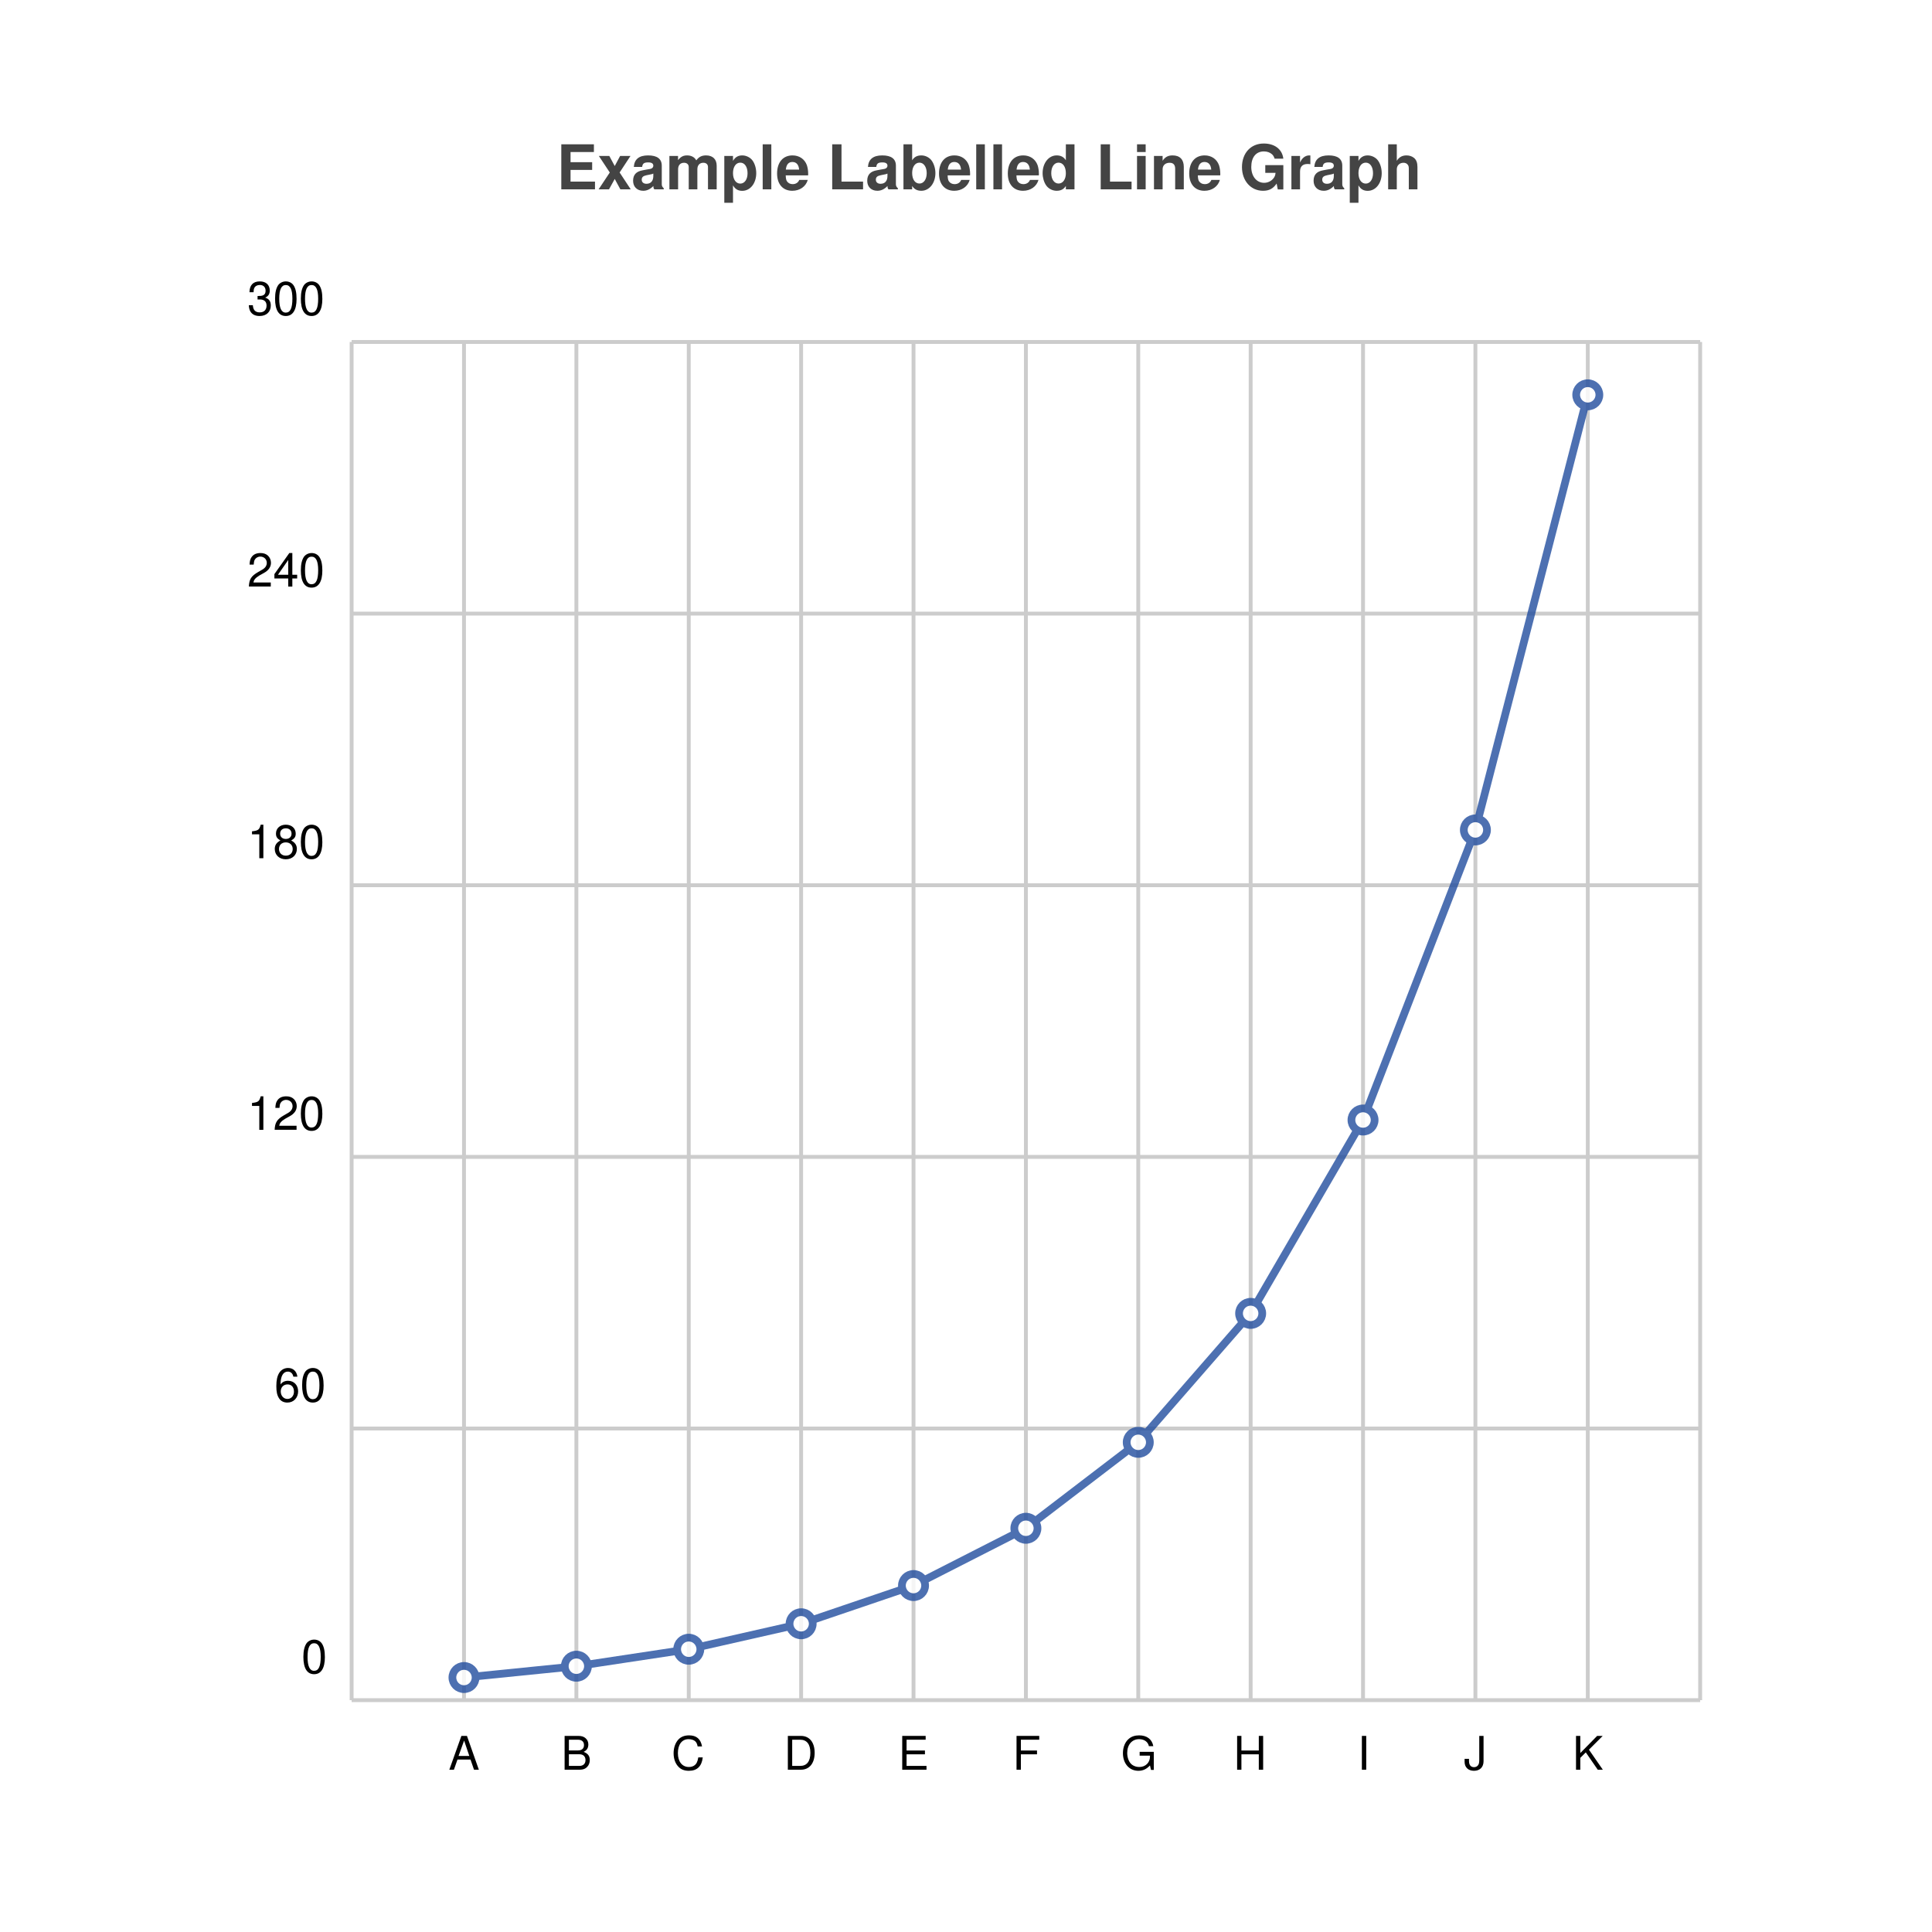
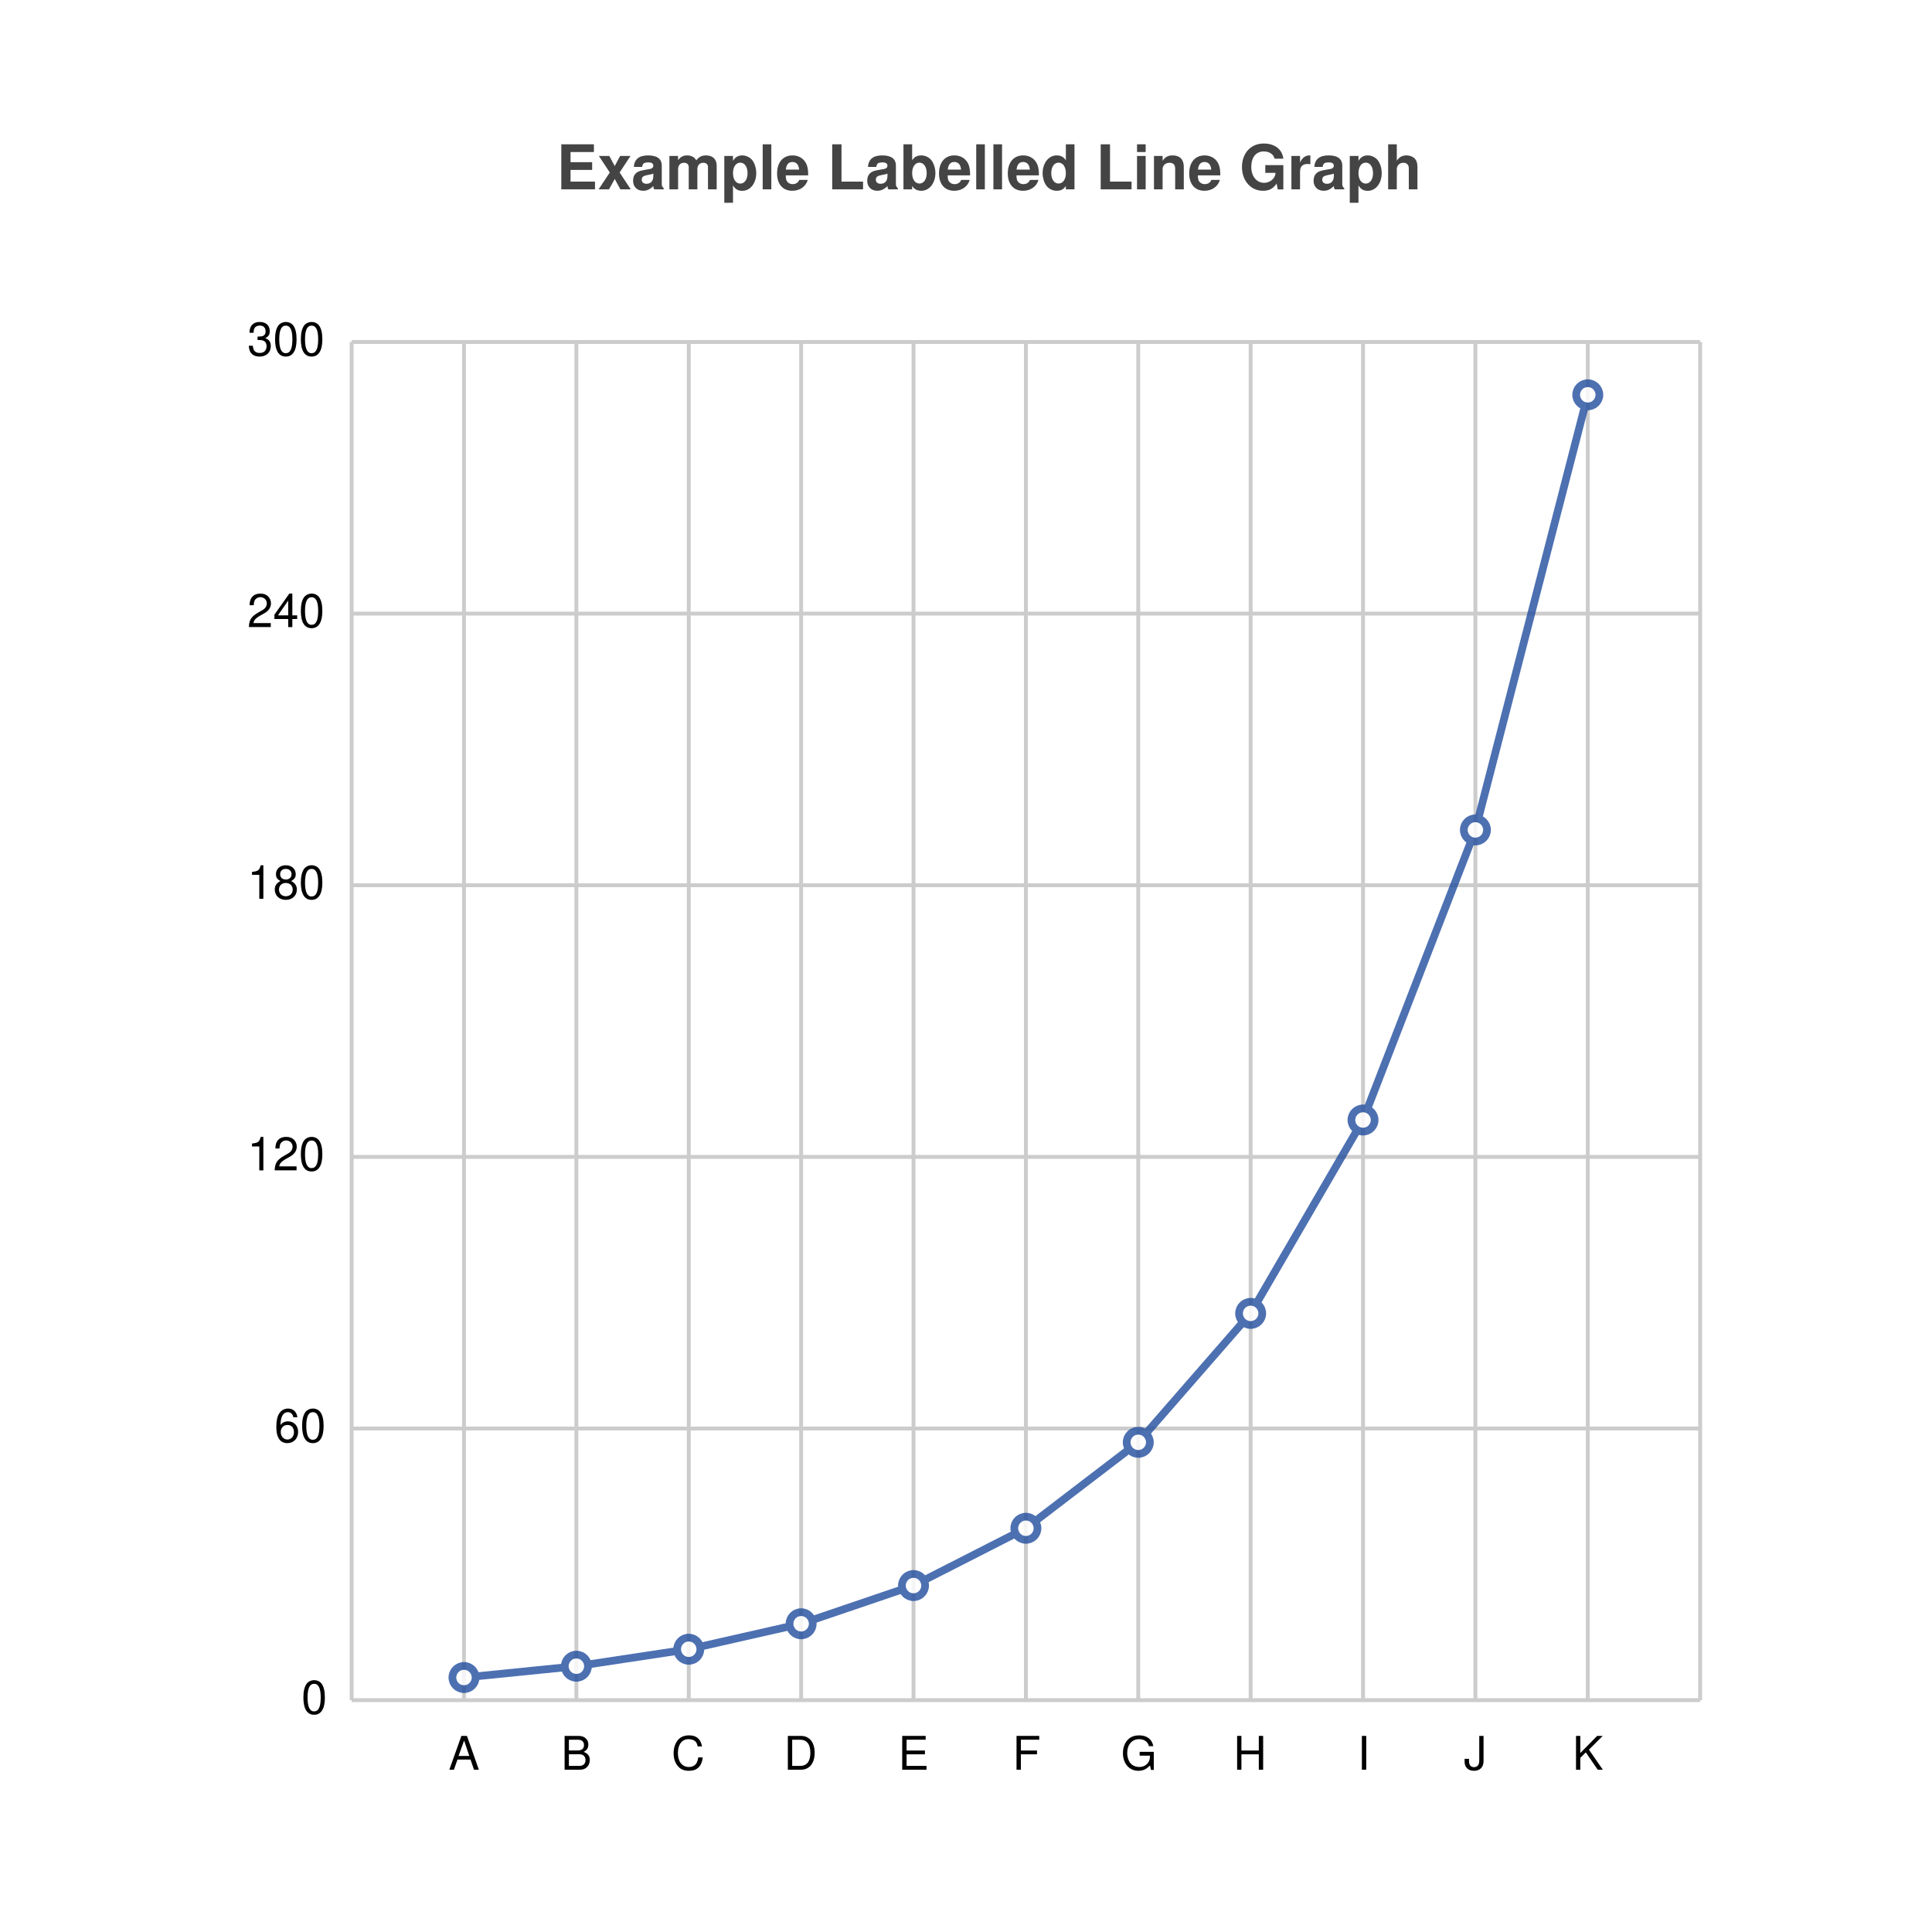
<svg xmlns="http://www.w3.org/2000/svg" width="500" height="500" viewBox="0 0 500 500">
  <path fill="white" d="M0 0 h500 v500 h-500 v-500Z" />
  <text transform="translate(-106.0, 19)" fill="#444444" font-family="Helvetica" font-weight="bold" font-size="16" x="250.0" y="30.0">Example Labelled Line Graph</text>
  <g>
    <path stroke="#CCCCCC" stroke-dasharray="None" d="M0 0.0 h349.0 M0 70.3 h349.0 M0 140.6 h349.0 M0 210.9 h349.0 M0 281.2 h349.0 M0 351.5 h349.0 M0 351.5 h349.0" transform="translate(91.0, 88.5)" />
    <g font-size="12" font-family="Helvetica" transform="translate(85.0, 88.5)">
-       <text x="0" y="0.0" transform="translate(-21, -7.0)">300</text>
-       <text x="0" y="70.3" transform="translate(-21, -7.0)">240</text>
-       <text x="0" y="140.6" transform="translate(-21, -7.0)">180</text>
-       <text x="0" y="210.9" transform="translate(-21, -7.0)">120</text>
-       <text x="0" y="281.2" transform="translate(-14, -7.0)">60</text>
-       <text x="0" y="351.5" transform="translate(-7, -7.0)">0</text>
+       <text x="0" y="0.0" transform="translate(-21, 3.5)">300</text>
+       <text x="0" y="70.3" transform="translate(-21, 3.5)">240</text>
+       <text x="0" y="140.6" transform="translate(-21, 3.5)">180</text>
+       <text x="0" y="210.9" transform="translate(-21, 3.5)">120</text>
+       <text x="0" y="281.2" transform="translate(-14, 3.5)">60</text>
+       <text x="0" y="351.5" transform="translate(-7, 3.5)">0</text>
    </g>
  </g>
  <g>
    <path stroke="#CCCCCC" stroke-dasharray="None" d="M0.0 0 v351.5 M29.083 0 v351.5 M58.167 0 v351.5 M87.25 0 v351.5 M116.333 0 v351.5 M145.417 0 v351.5 M174.5 0 v351.5 M203.583 0 v351.5 M232.667 0 v351.5 M261.75 0 v351.5 M290.833 0 v351.5 M319.917 0 v351.5 M349.0 0 v351.5" transform="translate(91.0, 88.5)" />
    <g font-size="12" font-family="Helvetica" transform="translate(91.0, 106.5)">
      <text x="0.0" y="351.5" transform="translate(-1.5, 0)"> </text>
      <text x="29.083" y="351.5" transform="translate(-4.0, 0)">A</text>
      <text x="58.167" y="351.5" transform="translate(-4.0, 0)">B</text>
      <text x="87.25" y="351.5" transform="translate(-4.5, 0)">C</text>
      <text x="116.333" y="351.5" transform="translate(-4.5, 0)">D</text>
      <text x="145.417" y="351.5" transform="translate(-4.0, 0)">E</text>
      <text x="174.5" y="351.5" transform="translate(-3.5, 0)">F</text>
      <text x="203.583" y="351.5" transform="translate(-4.5, 0)">G</text>
      <text x="232.667" y="351.5" transform="translate(-4.5, 0)">H</text>
      <text x="261.75" y="351.5" transform="translate(-1.5, 0)">I</text>
      <text x="290.833" y="351.5" transform="translate(-3.0, 0)">J</text>
      <text x="319.917" y="351.5" transform="translate(-4.0, 0)">K</text>
      <text x="349.0" y="351.5" transform="translate(-1.5, 0)"> </text>
    </g>
  </g>
  <g opacity="0.8" transform="translate(-60.0, -60.0) rotate(180, 250.0, 250.0) scale(-1, 1) translate(-349.0, 0)">
    <g fill="white" stroke="#204C9E" stroke-width="2">
      <path d="M29.083 5.858 L58.167 8.787 L87.25 13.181 L116.333 19.772 L145.417 29.658 L174.5 44.487 L203.583 66.73 L232.667 100.095 L261.75 150.143 L290.833 225.214 L319.917 337.821" fill="none" />
      <circle cx="29.083" cy="5.858" r="3" />
      <circle cx="58.167" cy="8.787" r="3" />
      <circle cx="87.25" cy="13.181" r="3" />
      <circle cx="116.333" cy="19.772" r="3" />
      <circle cx="145.417" cy="29.658" r="3" />
      <circle cx="174.5" cy="44.487" r="3" />
      <circle cx="203.583" cy="66.73" r="3" />
      <circle cx="232.667" cy="100.095" r="3" />
      <circle cx="261.75" cy="150.143" r="3" />
      <circle cx="290.833" cy="225.214" r="3" />
      <circle cx="319.917" cy="337.821" r="3" />
    </g>
  </g>
</svg>
